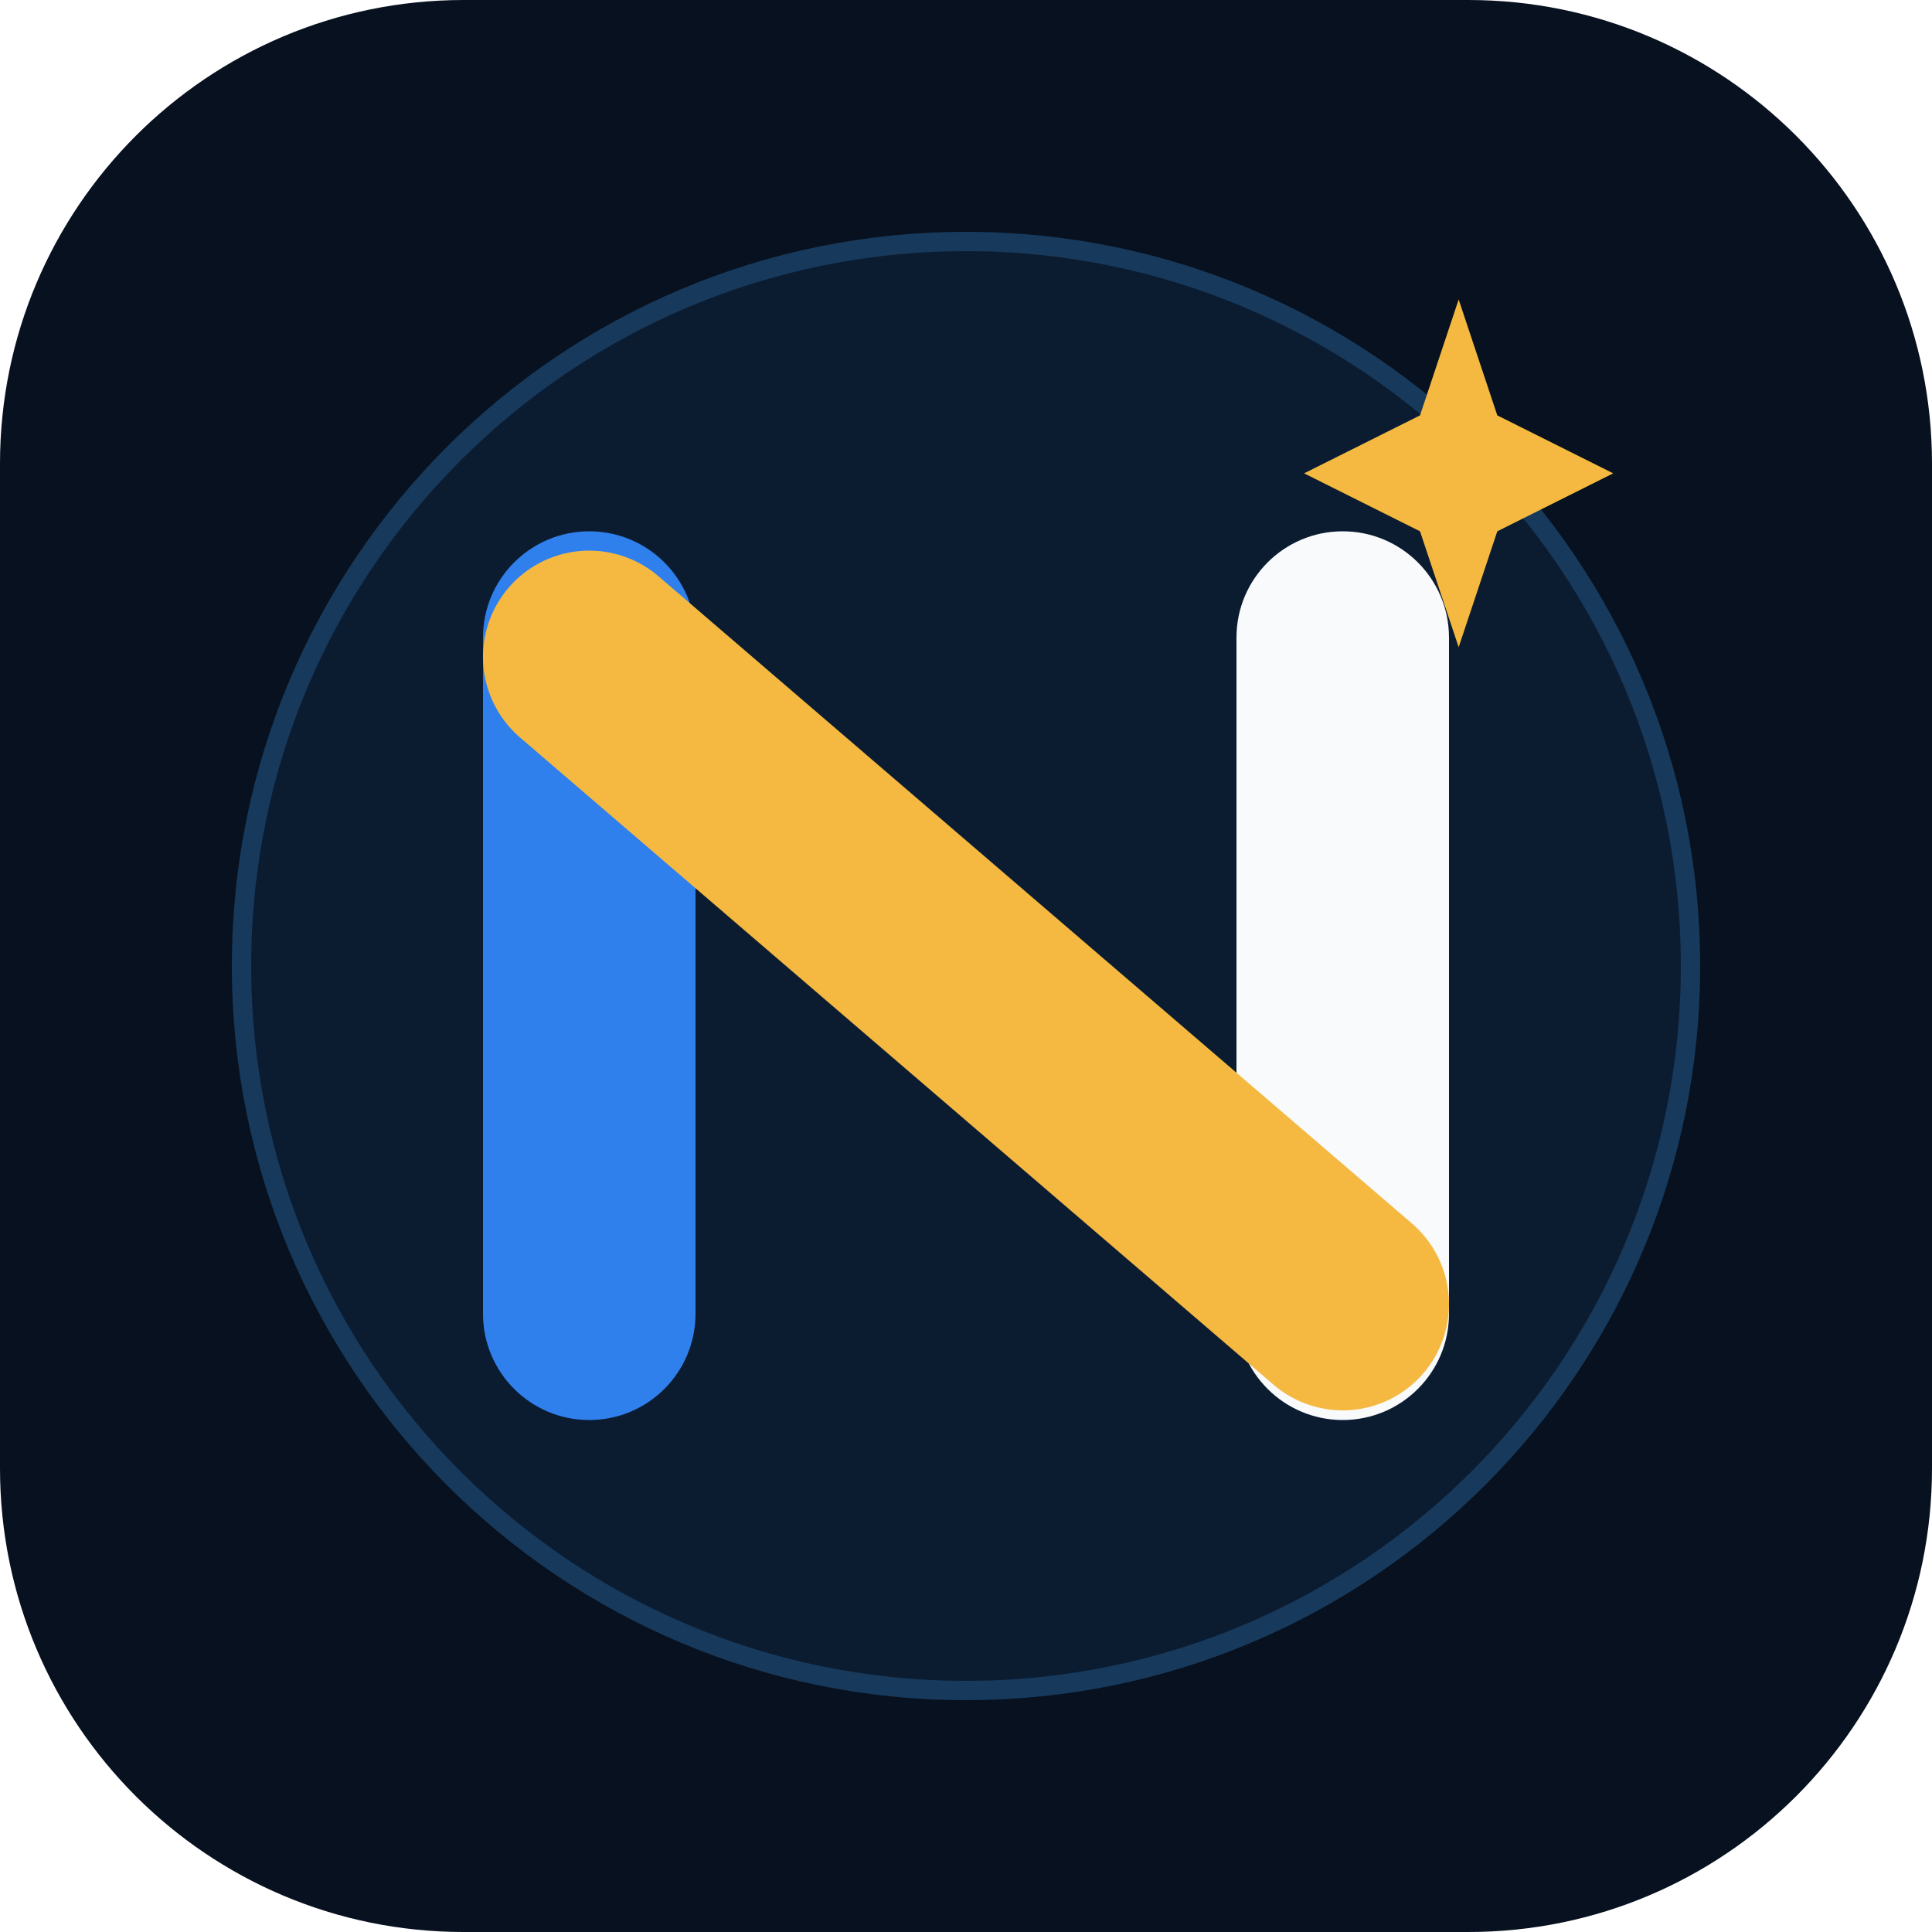
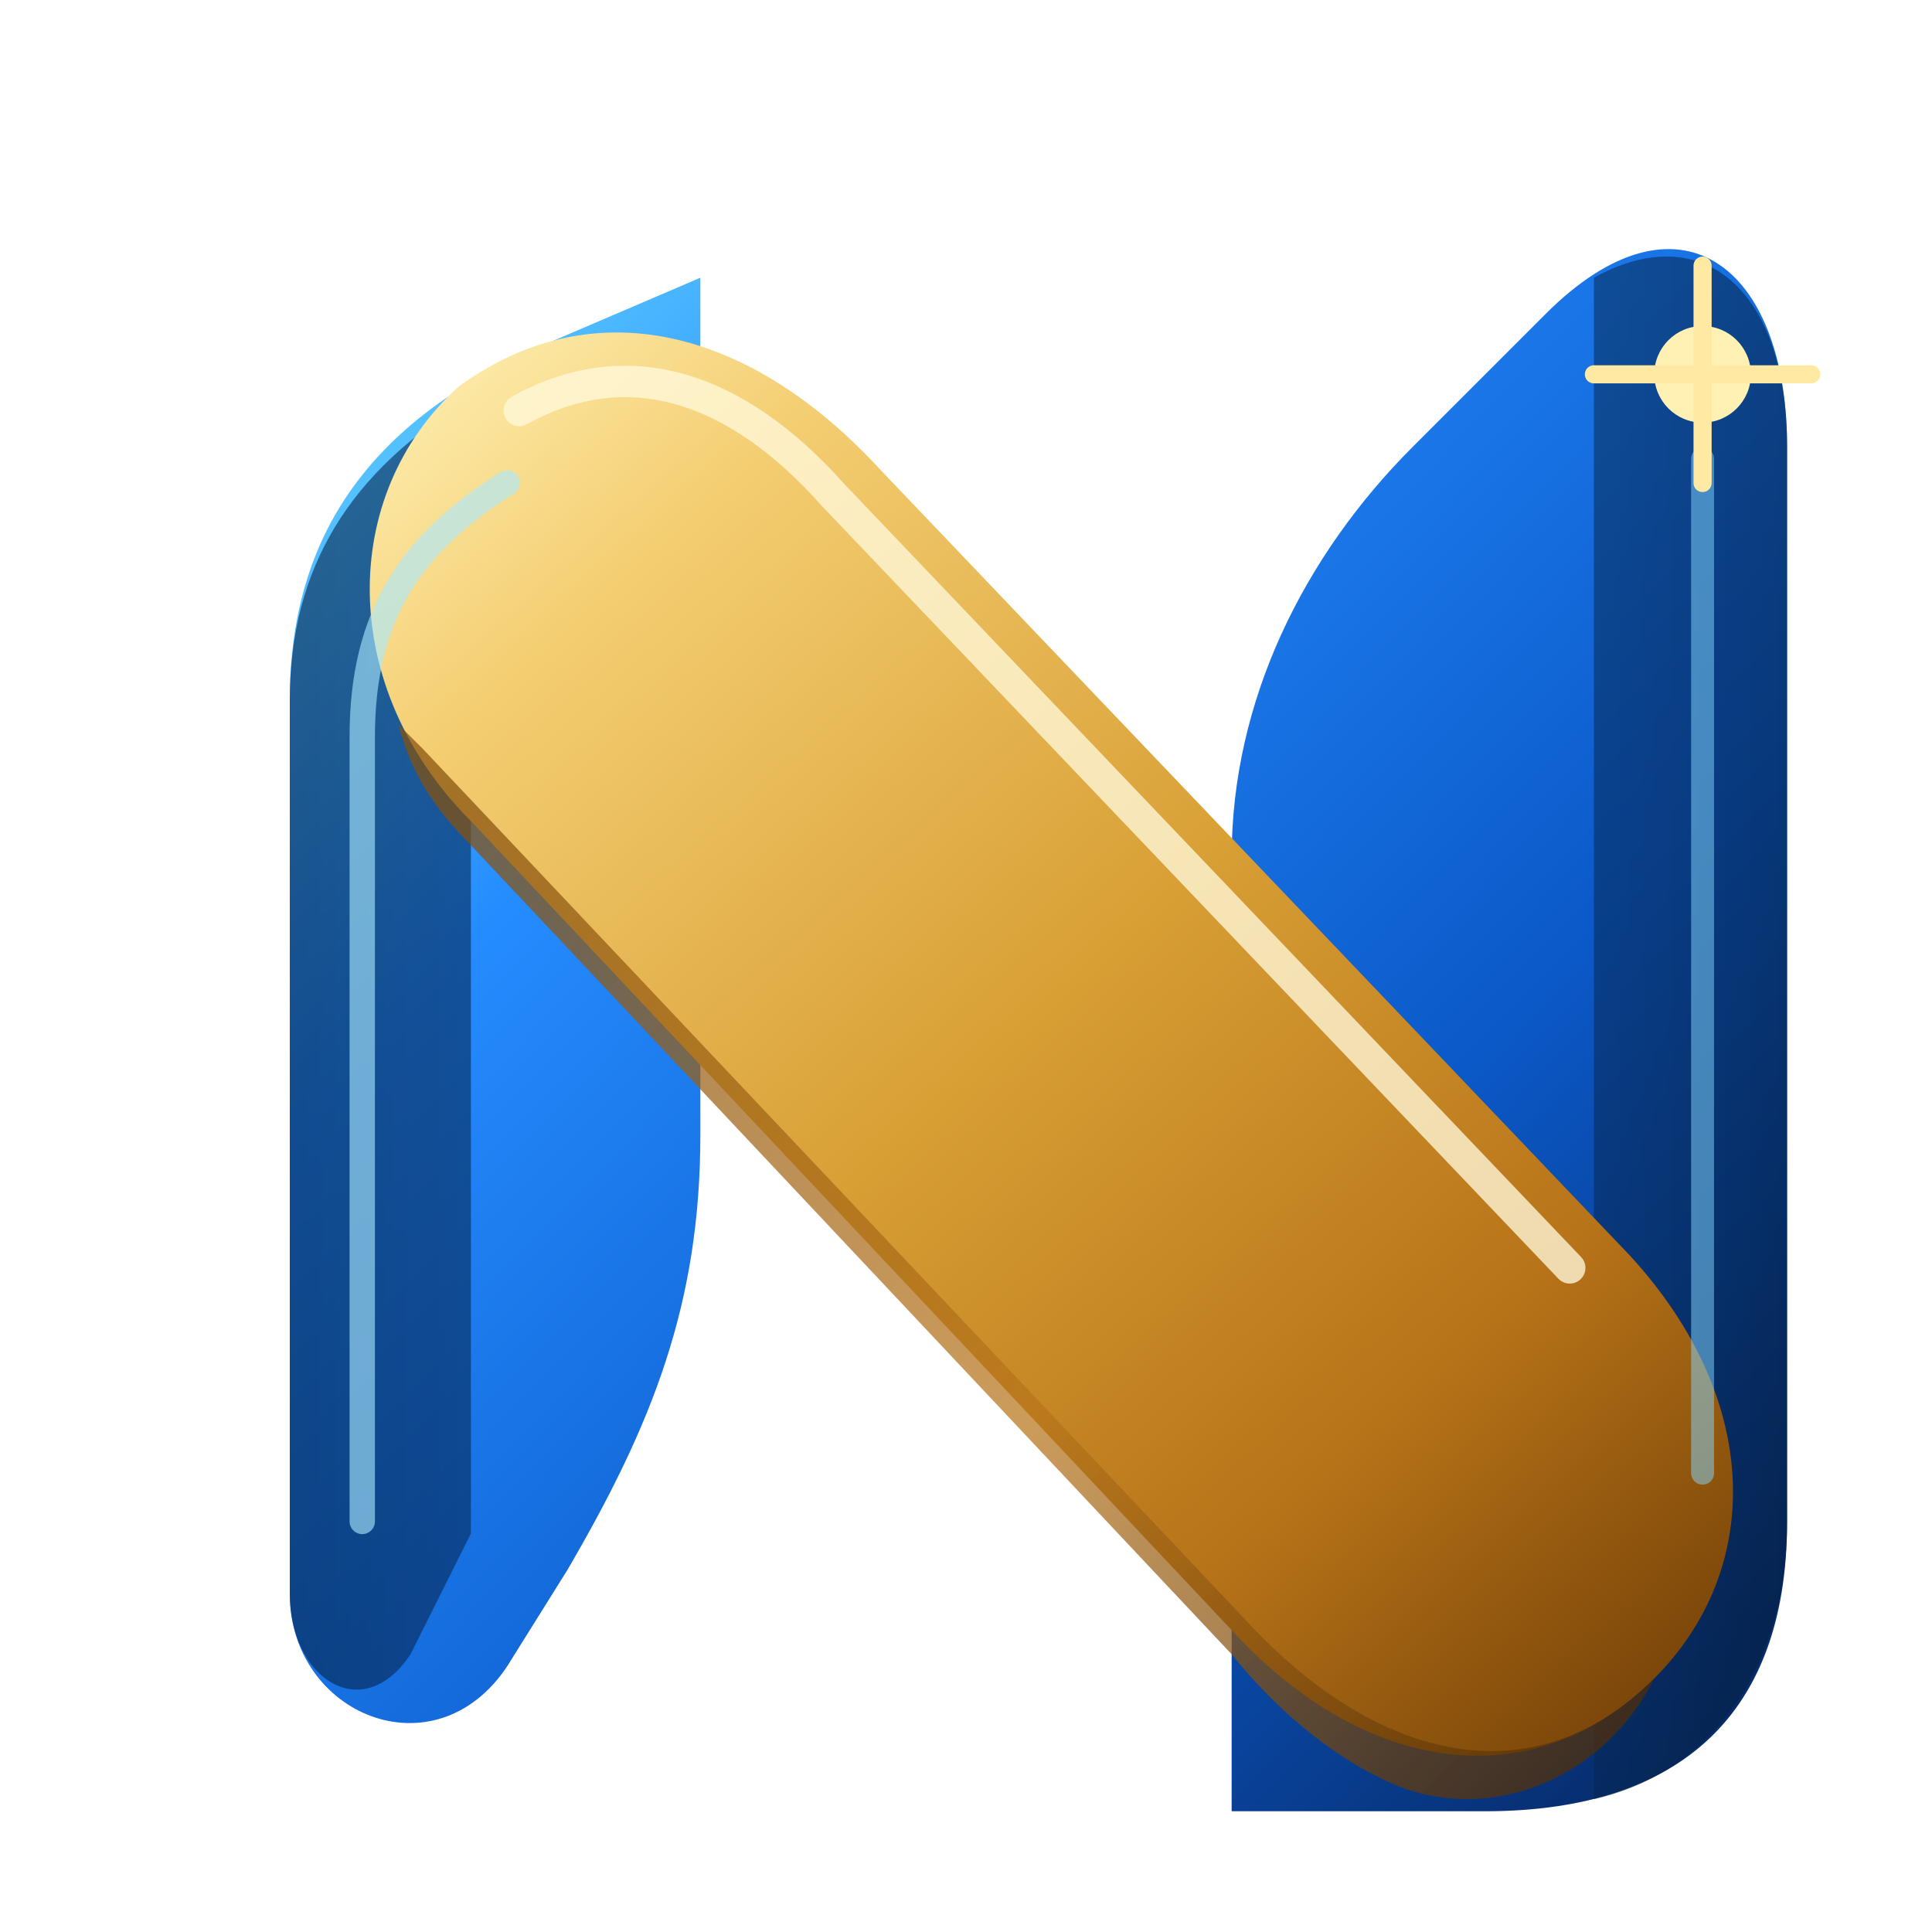
- <svg xmlns="http://www.w3.org/2000/svg" viewBox="0 0 200 200" fill="none">
-   <rect x="0" y="0" width="200" height="200" rx="48" fill="#07111F" />
-   <circle cx="100" cy="100" r="75" fill="#0B1C31" stroke="#17395C" stroke-width="2" />
-   <rect x="50" y="55" width="22" height="92" rx="11" fill="#2F80ED" />
-   <rect x="128" y="55" width="22" height="92" rx="11" fill="#F8FAFC" />
-   <path d="M61 68 L139 135" stroke="#F5B941" stroke-width="22" stroke-linecap="round" />
-   <path d="M151 31 L155 43 L167 49 L155 55 L151 67 L147 55 L135 49 L147 43 Z" fill="#F5B941" />
+ <svg xmlns="http://www.w3.org/2000/svg" viewBox="0 0 160 160" fill="none" role="img" aria-label="NOORMEXA">
+   <defs>
+     <linearGradient id="blue" x1="22" y1="28" x2="142" y2="145" gradientUnits="userSpaceOnUse">
+       <stop offset="0" stop-color="#68D7FF" />
+       <stop offset=".28" stop-color="#258CFF" />
+       <stop offset=".68" stop-color="#0B58C7" />
+       <stop offset="1" stop-color="#072B69" />
+     </linearGradient>
+     <linearGradient id="blueEdge" x1="20" y1="80" x2="150" y2="80" gradientUnits="userSpaceOnUse">
+       <stop stop-color="#031A39" />
+       <stop offset=".55" stop-color="#0C4C9D" />
+       <stop offset="1" stop-color="#03172F" />
+     </linearGradient>
+     <linearGradient id="gold" x1="34" y1="25" x2="139" y2="142" gradientUnits="userSpaceOnUse">
+       <stop offset="0" stop-color="#FFF2B8" />
+       <stop offset=".18" stop-color="#F4CE72" />
+       <stop offset=".5" stop-color="#D89F35" />
+       <stop offset=".78" stop-color="#B77318" />
+       <stop offset="1" stop-color="#754208" />
+     </linearGradient>
+     <linearGradient id="goldEdge" x1="39" y1="65" x2="136" y2="145" gradientUnits="userSpaceOnUse">
+       <stop stop-color="#85500D" />
+       <stop offset=".55" stop-color="#B8751B" />
+       <stop offset="1" stop-color="#4D2A04" />
+     </linearGradient>
+   </defs>
+   <path d="M24 132V58C24 44 31 35 44 29L58 23V94C58 108 54 118 47 130L42 138C36 147 24 142 24 132Z" fill="url(#blue)" />
+   <path d="M24 132V58C24 47 29 39 39 33V127L34 137C30 143 24 139 24 132Z" fill="url(#blueEdge)" opacity=".58" />
+   <path d="M102 71C102 58 108 46 117 37L128 26C139 15 148 22 148 37V126C148 143 138 150 123 150H102V71Z" fill="url(#blue)" />
+   <path d="M132 23C141 18 148 24 148 37V126C148 139 141 147 132 149V23Z" fill="url(#blueEdge)" opacity=".52" />
+   <path d="M38 32C49 24 62 27 73 39L135 104C146 116 146 130 137 139C127 149 113 147 102 135L39 68C28 57 28 41 38 32Z" fill="url(#gold)" />
+   <path d="M35 62L103 134C114 146 127 149 137 139C133 147 124 151 116 148C111 146 106 142 102 137L39 70C36 67 34 64 33 60L35 62Z" fill="url(#goldEdge)" opacity=".72" />
+   <path d="M43 34C52 29 61 32 69 41L130 105" stroke="#FFF8DA" stroke-width="2.6" stroke-linecap="round" opacity=".78" />
+   <path d="M30 126V61C30 51 34 45 42 40" stroke="#A9E8FF" stroke-width="2.1" stroke-linecap="round" opacity=".62" />
+   <path d="M141 38V122" stroke="#83D7FF" stroke-width="1.9" stroke-linecap="round" opacity=".5" />
+   <circle cx="141" cy="31" r="4" fill="#FFF1B3" />
+   <path d="M141 22V40M132 31H150" stroke="#FFE9A3" stroke-width="1.5" stroke-linecap="round" />
</svg>
